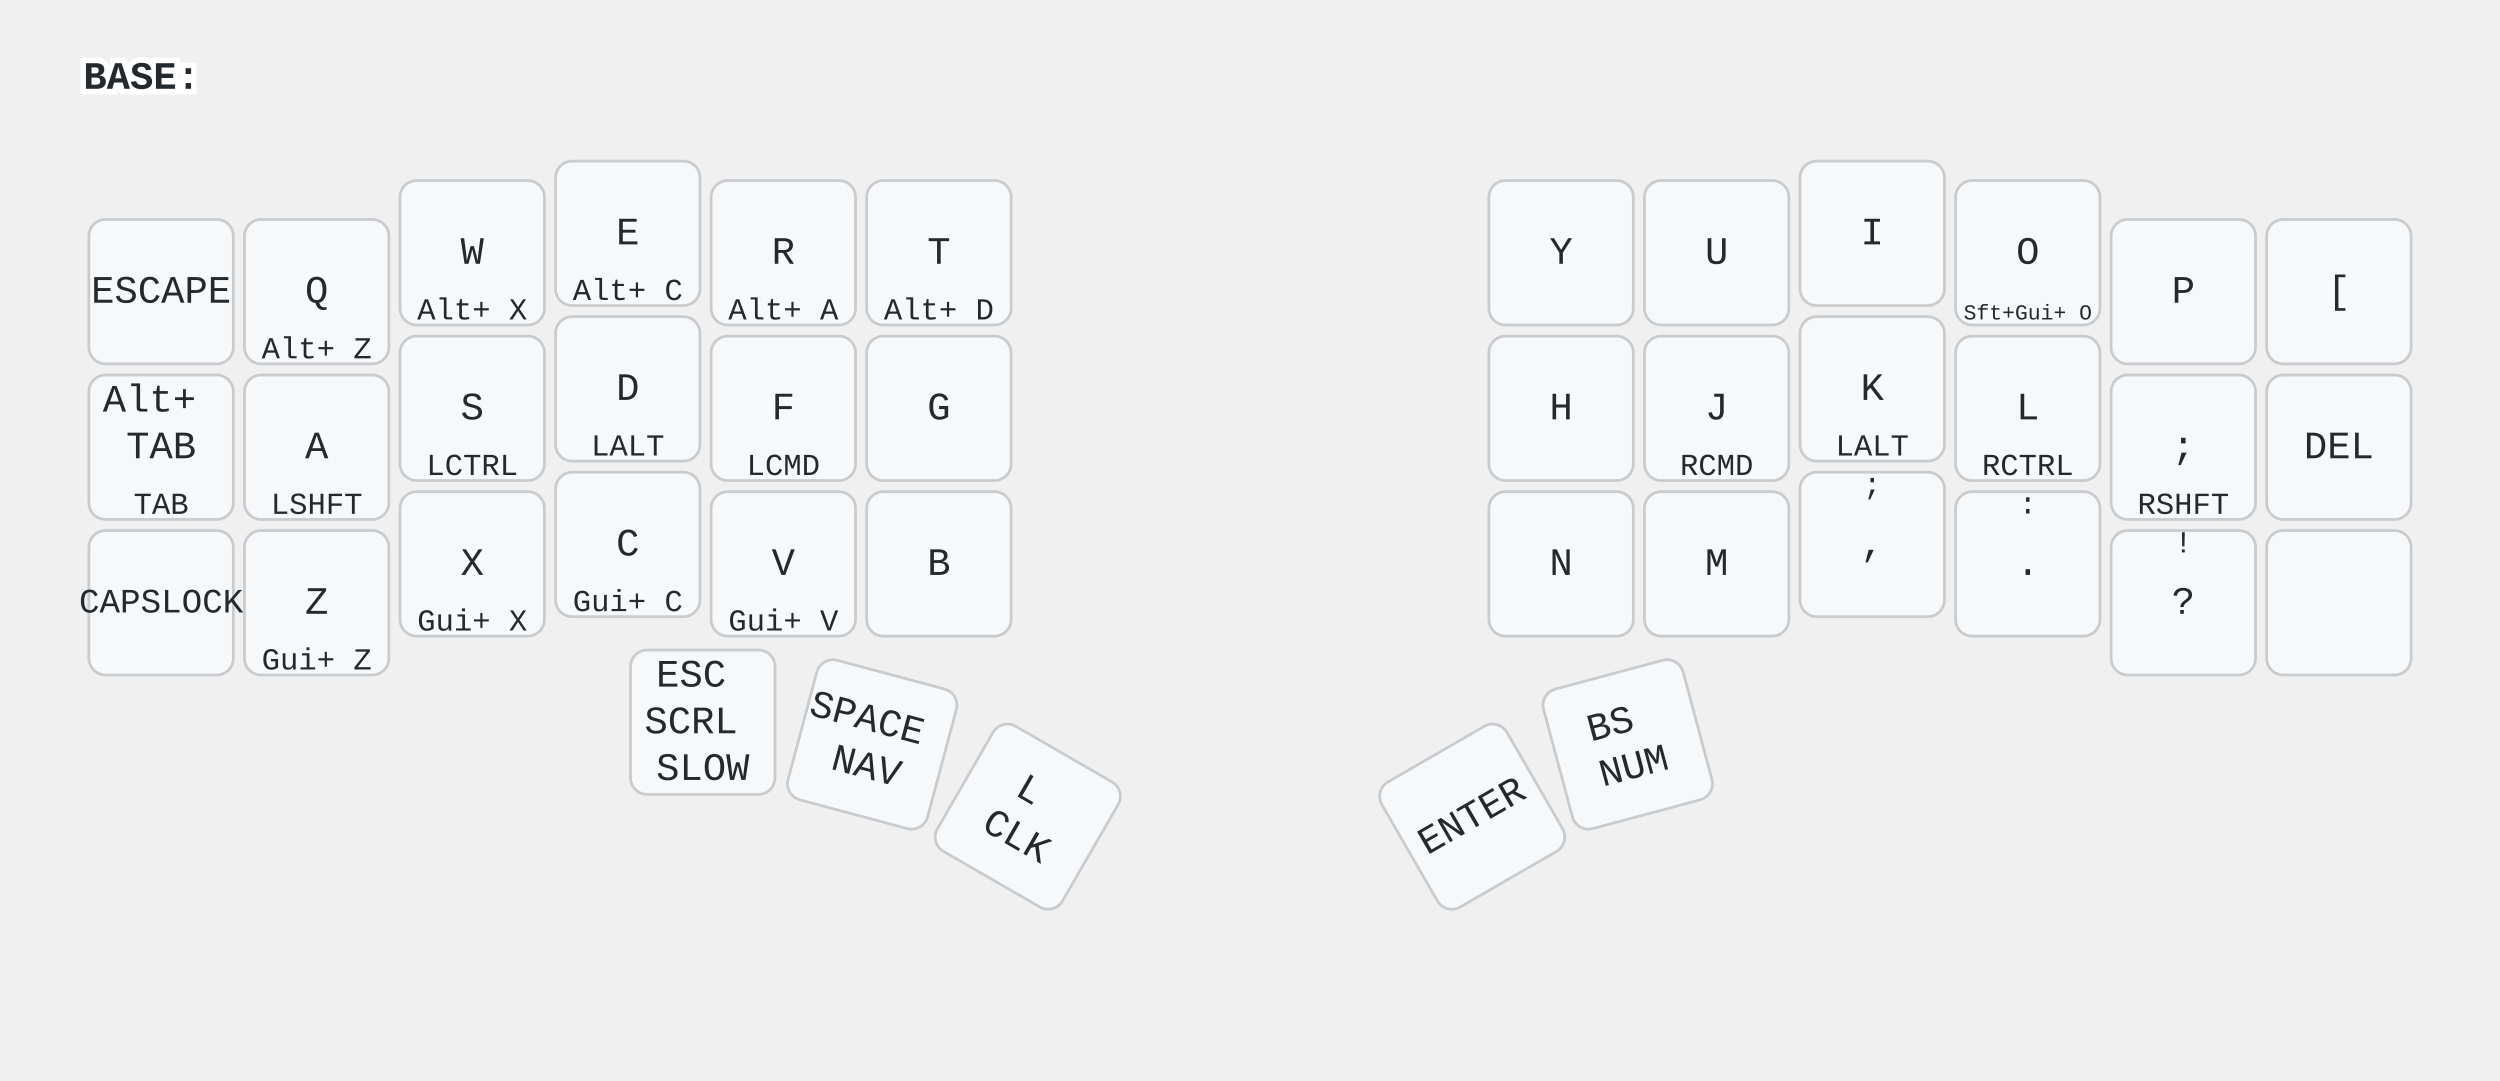
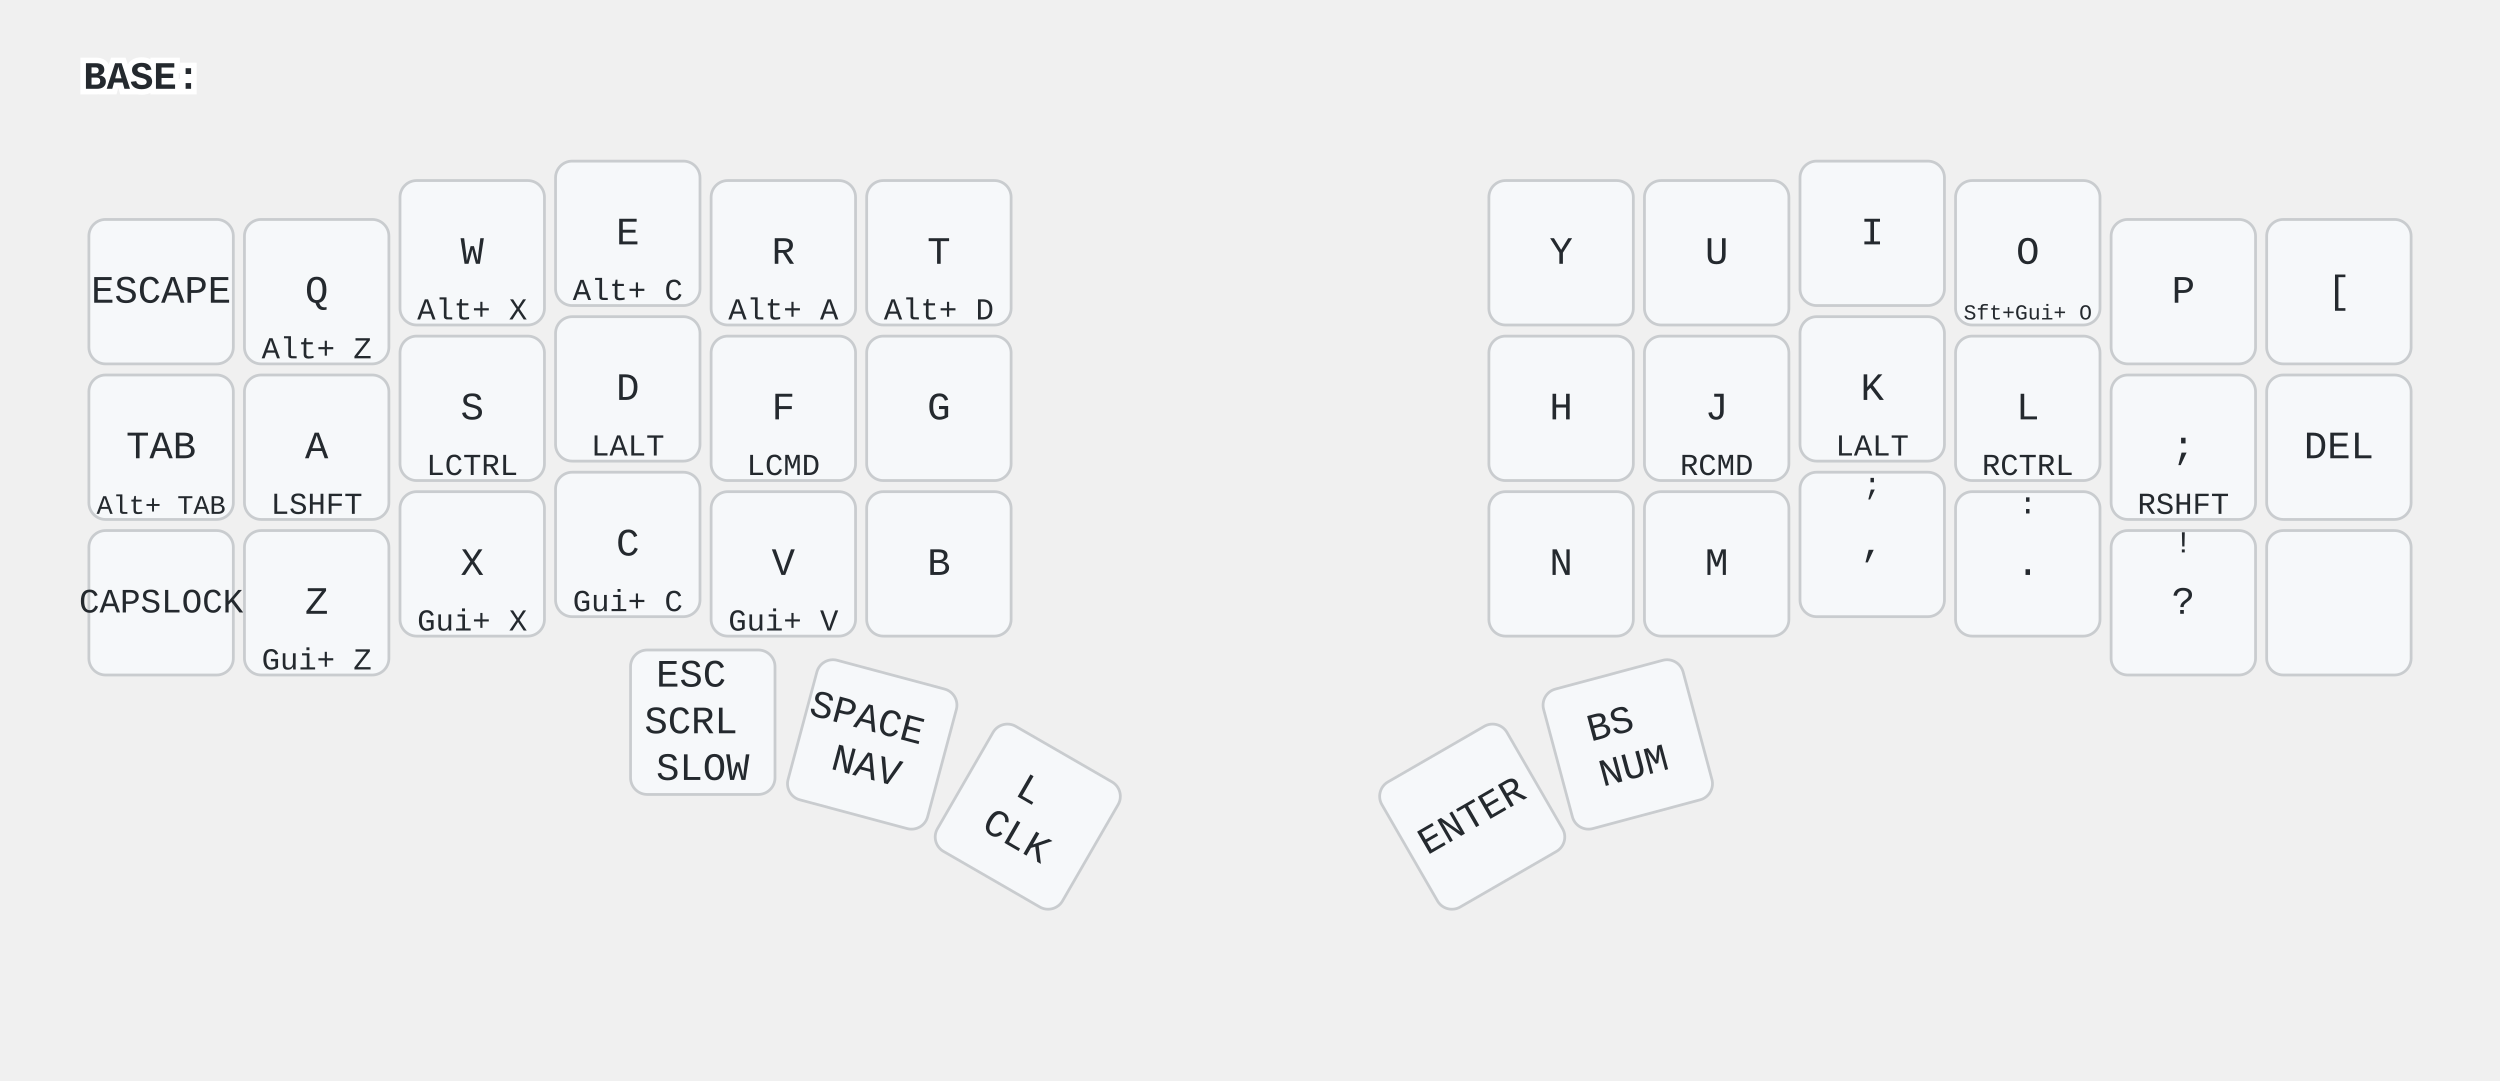
<svg xmlns="http://www.w3.org/2000/svg" width="900" height="389" viewBox="0 0 900 389" class="keymap">
  <style>/* inherit to force styles through use tags */
svg path {
    fill: inherit;
}

/* font and background color specifications */
svg.keymap {
    font-family: SFMono-Regular,Consolas,Liberation Mono,Menlo,monospace;
    font-size: 14px;
    font-kerning: normal;
    text-rendering: optimizeLegibility;
    fill: #24292e;
}

/* default key styling */
rect.key {
    fill: #f6f8fa;
}

rect.key, rect.combo {
    stroke: #c9cccf;
    stroke-width: 1;
}

/* default key side styling, only used is draw_key_sides is set */
rect.side {
    filter: brightness(90%);
}

/* color accent for combo boxes */
rect.combo, rect.combo-separate {
    fill: #cdf;
}

/* color accent for held keys */
rect.held, rect.combo.held {
    fill: #fdd;
}

/* color accent for ghost (optional) keys */
rect.ghost, rect.combo.ghost {
    stroke-dasharray: 4, 4;
    stroke-width: 2;
}

text {
    text-anchor: middle;
    dominant-baseline: middle;
}

/* styling for layer labels */
text.label {
    font-weight: bold;
    text-anchor: start;
    stroke: white;
    stroke-width: 4;
    paint-order: stroke;
}

/* styling for optional footer */
text.footer {
    text-anchor: end;
    dominant-baseline: auto;
    stroke: white;
    stroke-width: 4;
    paint-order: stroke;
}

/* styling for combo tap, and key non-tap label text */
text.combo, text.hold, text.shifted, text.left, text.right {
    font-size: 11px;
}

text.hold {
    text-anchor: middle;
    dominant-baseline: auto;
}

text.shifted {
    text-anchor: middle;
    dominant-baseline: hanging;
}

text.left {
    text-anchor: start;
}

text.right {
    text-anchor: end;
}

text.layer-activator {
    text-decoration: underline;
}

/* styling for hold/shifted label text in combo box */
text.combo.hold, text.combo.shifted, text.combo.left, text.combo.right {
    font-size: 8px;
}

/* lighter symbol for transparent keys */
text.trans {
    fill: #7b7e81;
}

/* styling for combo dendrons */
path.combo {
    stroke-width: 1;
    stroke: gray;
    fill: none;
}

/* Start Tabler Icons Cleanup */
/* cannot use height/width with glyphs */
.icon-tabler &gt; path {
    fill: inherit;
    stroke: inherit;
    stroke-width: 2;
}
/* hide tabler's default box */
.icon-tabler &gt; path[stroke="none"][fill="none"] {
    visibility: hidden;
}
/* End Tabler Icons Cleanup */

@media (prefers-color-scheme: dark) {
svg.keymap { fill: #d1d6db; }
rect.key { fill: #3f4750; }
rect.key, rect.combo { stroke: #60666c; }
rect.combo, rect.combo-separate { fill: #1f3d7a; }
rect.held, rect.combo.held { fill: #854747; }
text.label, text.footer { stroke: black; }
text.trans { fill: #7e8184; }
path.combo { stroke: #7f7f7f; }

}</style>
  <g transform="translate(30, 0)" class="layer-BASE">
    <text x="0" y="28" class="label" id="BASE">BASE:</text>
    <g transform="translate(0, 56)">
      <g transform="translate(28, 49)" class="key keypos-0">
        <rect rx="6" ry="6" x="-26" y="-26" width="52" height="52" class="key" />
        <text x="0" y="0" class="key tap">ESCAPE</text>
      </g>
      <g transform="translate(84, 49)" class="key keypos-1">
        <rect rx="6" ry="6" x="-26" y="-26" width="52" height="52" class="key" />
        <text x="0" y="0" class="key tap">Q</text>
        <text x="0" y="24" class="key hold">Alt+ Z</text>
      </g>
      <g transform="translate(140, 35)" class="key keypos-2">
        <rect rx="6" ry="6" x="-26" y="-26" width="52" height="52" class="key" />
        <text x="0" y="0" class="key tap">W</text>
        <text x="0" y="24" class="key hold">Alt+ X</text>
      </g>
      <g transform="translate(196, 28)" class="key keypos-3">
        <rect rx="6" ry="6" x="-26" y="-26" width="52" height="52" class="key" />
        <text x="0" y="0" class="key tap">E</text>
        <text x="0" y="24" class="key hold">Alt+ C</text>
      </g>
      <g transform="translate(252, 35)" class="key keypos-4">
        <rect rx="6" ry="6" x="-26" y="-26" width="52" height="52" class="key" />
        <text x="0" y="0" class="key tap">R</text>
        <text x="0" y="24" class="key hold">Alt+ A</text>
      </g>
      <g transform="translate(308, 35)" class="key keypos-5">
        <rect rx="6" ry="6" x="-26" y="-26" width="52" height="52" class="key" />
        <text x="0" y="0" class="key tap">T</text>
        <text x="0" y="24" class="key hold">Alt+ D</text>
      </g>
      <g transform="translate(532, 35)" class="key keypos-6">
        <rect rx="6" ry="6" x="-26" y="-26" width="52" height="52" class="key" />
        <text x="0" y="0" class="key tap">Y</text>
      </g>
      <g transform="translate(588, 35)" class="key keypos-7">
        <rect rx="6" ry="6" x="-26" y="-26" width="52" height="52" class="key" />
        <text x="0" y="0" class="key tap">U</text>
      </g>
      <g transform="translate(644, 28)" class="key keypos-8">
        <rect rx="6" ry="6" x="-26" y="-26" width="52" height="52" class="key" />
        <text x="0" y="0" class="key tap">I</text>
      </g>
      <g transform="translate(700, 35)" class="key keypos-9">
        <rect rx="6" ry="6" x="-26" y="-26" width="52" height="52" class="key" />
        <text x="0" y="0" class="key tap">O</text>
        <text x="0" y="24" class="key hold">
          <tspan style="font-size: 70%">Sft+Gui+ O</tspan>
        </text>
      </g>
      <g transform="translate(756, 49)" class="key keypos-10">
        <rect rx="6" ry="6" x="-26" y="-26" width="52" height="52" class="key" />
        <text x="0" y="0" class="key tap">P</text>
      </g>
      <g transform="translate(812, 49)" class="key keypos-11">
        <rect rx="6" ry="6" x="-26" y="-26" width="52" height="52" class="key" />
        <text x="0" y="0" class="key tap">[</text>
      </g>
      <g transform="translate(28, 105)" class="key keypos-12">
        <rect rx="6" ry="6" x="-26" y="-26" width="52" height="52" class="key" />
-         <text x="0" y="0" class="key tap">
-           <tspan x="0" dy="-1.2em">Alt+</tspan>
-           <tspan x="0" dy="1.2em">TAB</tspan>
-         </text>
-         <text x="0" y="24" class="key hold">TAB</text>
+         <text x="0" y="0" class="key tap">TAB</text>
+         <text x="0" y="24" class="key hold">
+           <tspan style="font-size: 88%">Alt+ TAB</tspan>
+         </text>
      </g>
      <g transform="translate(84, 105)" class="key keypos-13">
        <rect rx="6" ry="6" x="-26" y="-26" width="52" height="52" class="key" />
        <text x="0" y="0" class="key tap">A</text>
        <text x="0" y="24" class="key hold">LSHFT</text>
      </g>
      <g transform="translate(140, 91)" class="key keypos-14">
        <rect rx="6" ry="6" x="-26" y="-26" width="52" height="52" class="key" />
        <text x="0" y="0" class="key tap">S</text>
        <text x="0" y="24" class="key hold">LCTRL</text>
      </g>
      <g transform="translate(196, 84)" class="key keypos-15">
        <rect rx="6" ry="6" x="-26" y="-26" width="52" height="52" class="key" />
        <text x="0" y="0" class="key tap">D</text>
        <text x="0" y="24" class="key hold">LALT</text>
      </g>
      <g transform="translate(252, 91)" class="key keypos-16">
        <rect rx="6" ry="6" x="-26" y="-26" width="52" height="52" class="key" />
        <text x="0" y="0" class="key tap">F</text>
        <text x="0" y="24" class="key hold">LCMD</text>
      </g>
      <g transform="translate(308, 91)" class="key keypos-17">
        <rect rx="6" ry="6" x="-26" y="-26" width="52" height="52" class="key" />
        <text x="0" y="0" class="key tap">G</text>
      </g>
      <g transform="translate(532, 91)" class="key keypos-18">
        <rect rx="6" ry="6" x="-26" y="-26" width="52" height="52" class="key" />
        <text x="0" y="0" class="key tap">H</text>
      </g>
      <g transform="translate(588, 91)" class="key keypos-19">
        <rect rx="6" ry="6" x="-26" y="-26" width="52" height="52" class="key" />
        <text x="0" y="0" class="key tap">J</text>
        <text x="0" y="24" class="key hold">RCMD</text>
      </g>
      <g transform="translate(644, 84)" class="key keypos-20">
        <rect rx="6" ry="6" x="-26" y="-26" width="52" height="52" class="key" />
        <text x="0" y="0" class="key tap">K</text>
        <text x="0" y="24" class="key hold">LALT</text>
      </g>
      <g transform="translate(700, 91)" class="key keypos-21">
        <rect rx="6" ry="6" x="-26" y="-26" width="52" height="52" class="key" />
        <text x="0" y="0" class="key tap">L</text>
        <text x="0" y="24" class="key hold">RCTRL</text>
      </g>
      <g transform="translate(756, 105)" class="key keypos-22">
        <rect rx="6" ry="6" x="-26" y="-26" width="52" height="52" class="key" />
        <text x="0" y="0" class="key tap">;</text>
        <text x="0" y="24" class="key hold">RSHFT</text>
      </g>
      <g transform="translate(812, 105)" class="key keypos-23">
        <rect rx="6" ry="6" x="-26" y="-26" width="52" height="52" class="key" />
        <text x="0" y="0" class="key tap">DEL</text>
      </g>
      <g transform="translate(28, 161)" class="key keypos-24">
        <rect rx="6" ry="6" x="-26" y="-26" width="52" height="52" class="key" />
        <text x="0" y="0" class="key tap">
          <tspan style="font-size: 88%">CAPSLOCK</tspan>
        </text>
      </g>
      <g transform="translate(84, 161)" class="key keypos-25">
        <rect rx="6" ry="6" x="-26" y="-26" width="52" height="52" class="key" />
        <text x="0" y="0" class="key tap">Z</text>
        <text x="0" y="24" class="key hold">Gui+ Z</text>
      </g>
      <g transform="translate(140, 147)" class="key keypos-26">
        <rect rx="6" ry="6" x="-26" y="-26" width="52" height="52" class="key" />
        <text x="0" y="0" class="key tap">X</text>
        <text x="0" y="24" class="key hold">Gui+ X</text>
      </g>
      <g transform="translate(196, 140)" class="key keypos-27">
        <rect rx="6" ry="6" x="-26" y="-26" width="52" height="52" class="key" />
        <text x="0" y="0" class="key tap">C</text>
        <text x="0" y="24" class="key hold">Gui+ C</text>
      </g>
      <g transform="translate(252, 147)" class="key keypos-28">
        <rect rx="6" ry="6" x="-26" y="-26" width="52" height="52" class="key" />
        <text x="0" y="0" class="key tap">V</text>
        <text x="0" y="24" class="key hold">Gui+ V</text>
      </g>
      <g transform="translate(308, 147)" class="key keypos-29">
        <rect rx="6" ry="6" x="-26" y="-26" width="52" height="52" class="key" />
        <text x="0" y="0" class="key tap">B</text>
      </g>
      <g transform="translate(532, 147)" class="key keypos-30">
        <rect rx="6" ry="6" x="-26" y="-26" width="52" height="52" class="key" />
        <text x="0" y="0" class="key tap">N</text>
      </g>
      <g transform="translate(588, 147)" class="key keypos-31">
        <rect rx="6" ry="6" x="-26" y="-26" width="52" height="52" class="key" />
        <text x="0" y="0" class="key tap">M</text>
      </g>
      <g transform="translate(644, 140)" class="key keypos-32">
        <rect rx="6" ry="6" x="-26" y="-26" width="52" height="52" class="key" />
        <text x="0" y="0" class="key tap">,</text>
        <text x="0" y="-24" class="key shifted">;</text>
      </g>
      <g transform="translate(700, 147)" class="key keypos-33">
        <rect rx="6" ry="6" x="-26" y="-26" width="52" height="52" class="key" />
        <text x="0" y="0" class="key tap">.</text>
        <text x="0" y="-24" class="key shifted">:</text>
      </g>
      <g transform="translate(756, 161)" class="key keypos-34">
        <rect rx="6" ry="6" x="-26" y="-26" width="52" height="52" class="key" />
        <text x="0" y="0" class="key tap">?</text>
        <text x="0" y="-24" class="key shifted">!</text>
      </g>
      <g transform="translate(812, 161)" class="key keypos-35">
        <rect rx="6" ry="6" x="-26" y="-26" width="52" height="52" class="key" />
      </g>
      <g transform="translate(223, 204)" class="key keypos-36">
        <rect rx="6" ry="6" x="-26" y="-26" width="52" height="52" class="key" />
        <text x="0" y="0" class="key tap">
          <tspan x="0" dy="-1.2em">ESC</tspan>
          <tspan x="0" dy="1.2em">SCRL</tspan>
          <tspan x="0" dy="1.2em">SLOW</tspan>
        </text>
      </g>
      <g transform="translate(284, 212) rotate(15.0)" class="key keypos-37">
        <rect rx="6" ry="6" x="-26" y="-26" width="52" height="52" class="key" />
        <text x="0" y="0" class="key tap">
          <tspan x="0" dy="-0.6em">SPACE</tspan>
          <tspan x="0" dy="1.2em">NAV</tspan>
        </text>
      </g>
      <g transform="translate(340, 238) rotate(30.0)" class="key keypos-38">
        <rect rx="6" ry="6" x="-26" y="-26" width="52" height="52" class="key" />
        <text x="0" y="0" class="key tap">
          <tspan x="0" dy="-0.6em">L</tspan>
          <tspan x="0" dy="1.2em">CLK</tspan>
        </text>
      </g>
      <g transform="translate(500, 238) rotate(-30.0)" class="key keypos-39">
        <rect rx="6" ry="6" x="-26" y="-26" width="52" height="52" class="key" />
        <text x="0" y="0" class="key tap">ENTER</text>
      </g>
      <g transform="translate(556, 212) rotate(-15.0)" class="key keypos-40">
        <rect rx="6" ry="6" x="-26" y="-26" width="52" height="52" class="key" />
        <text x="0" y="0" class="key tap">
          <tspan x="0" dy="-0.6em">BS</tspan>
          <tspan x="0" dy="1.2em">NUM</tspan>
        </text>
      </g>
    </g>
  </g>
</svg>
